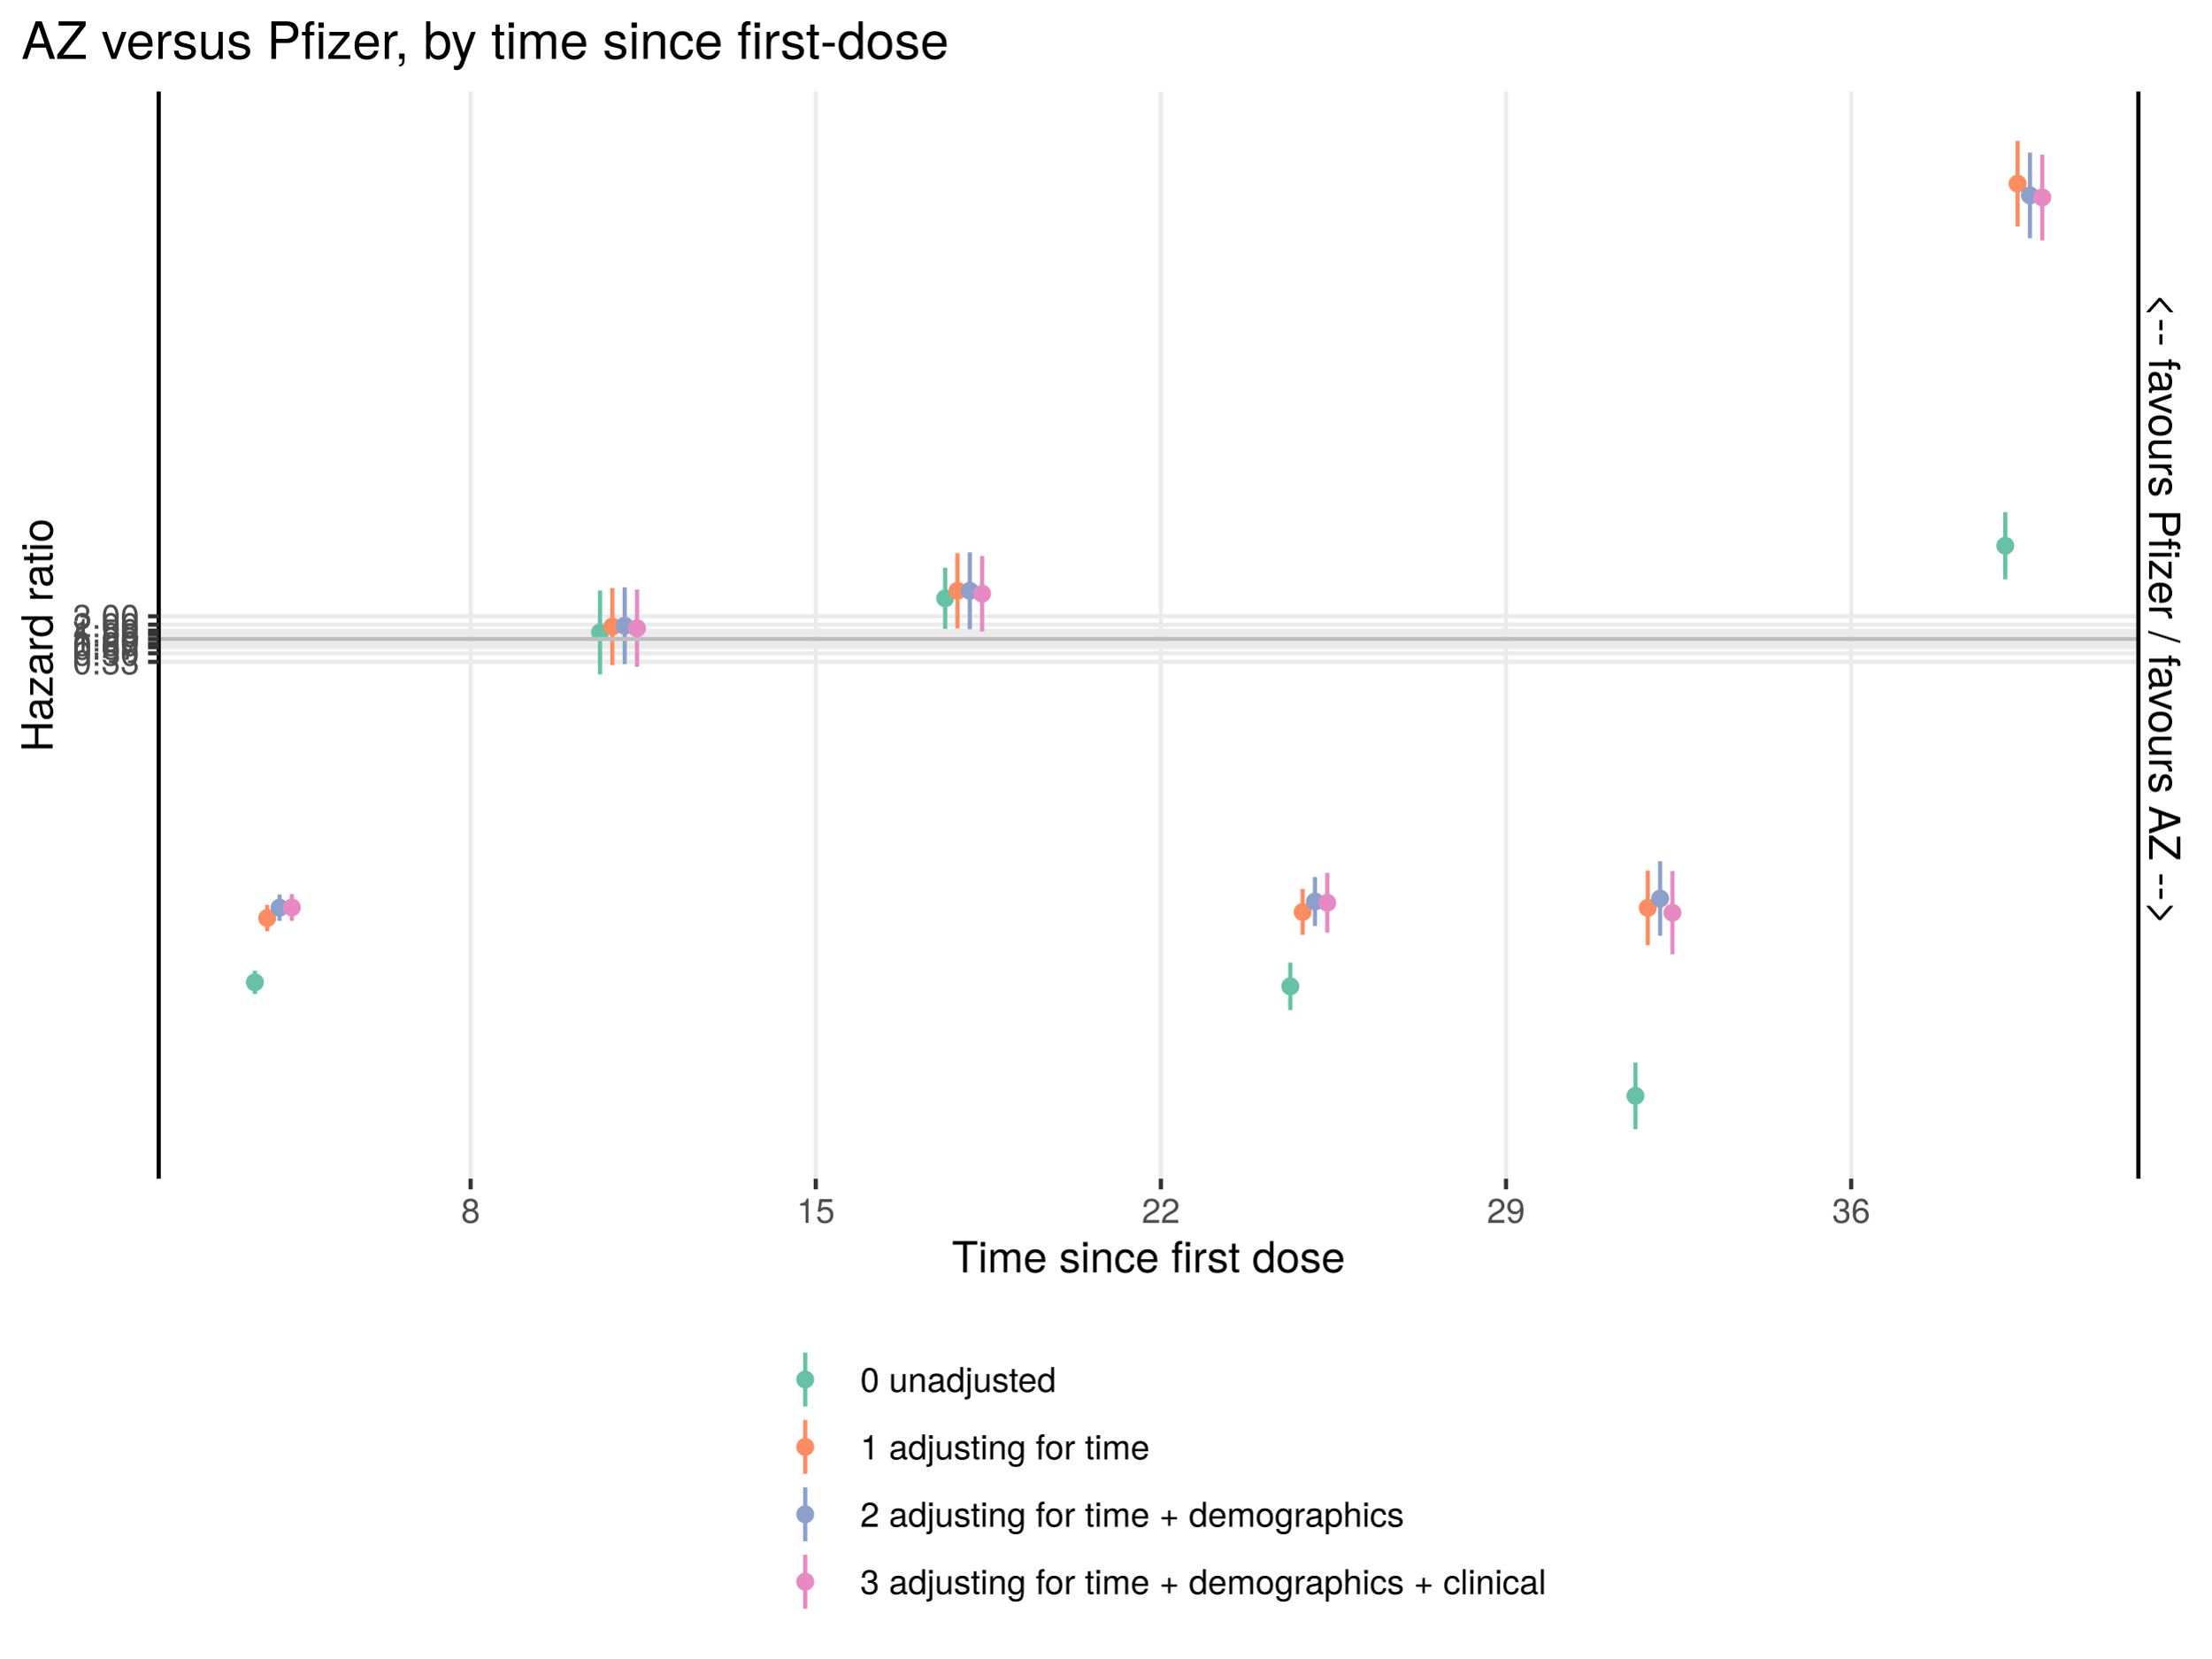
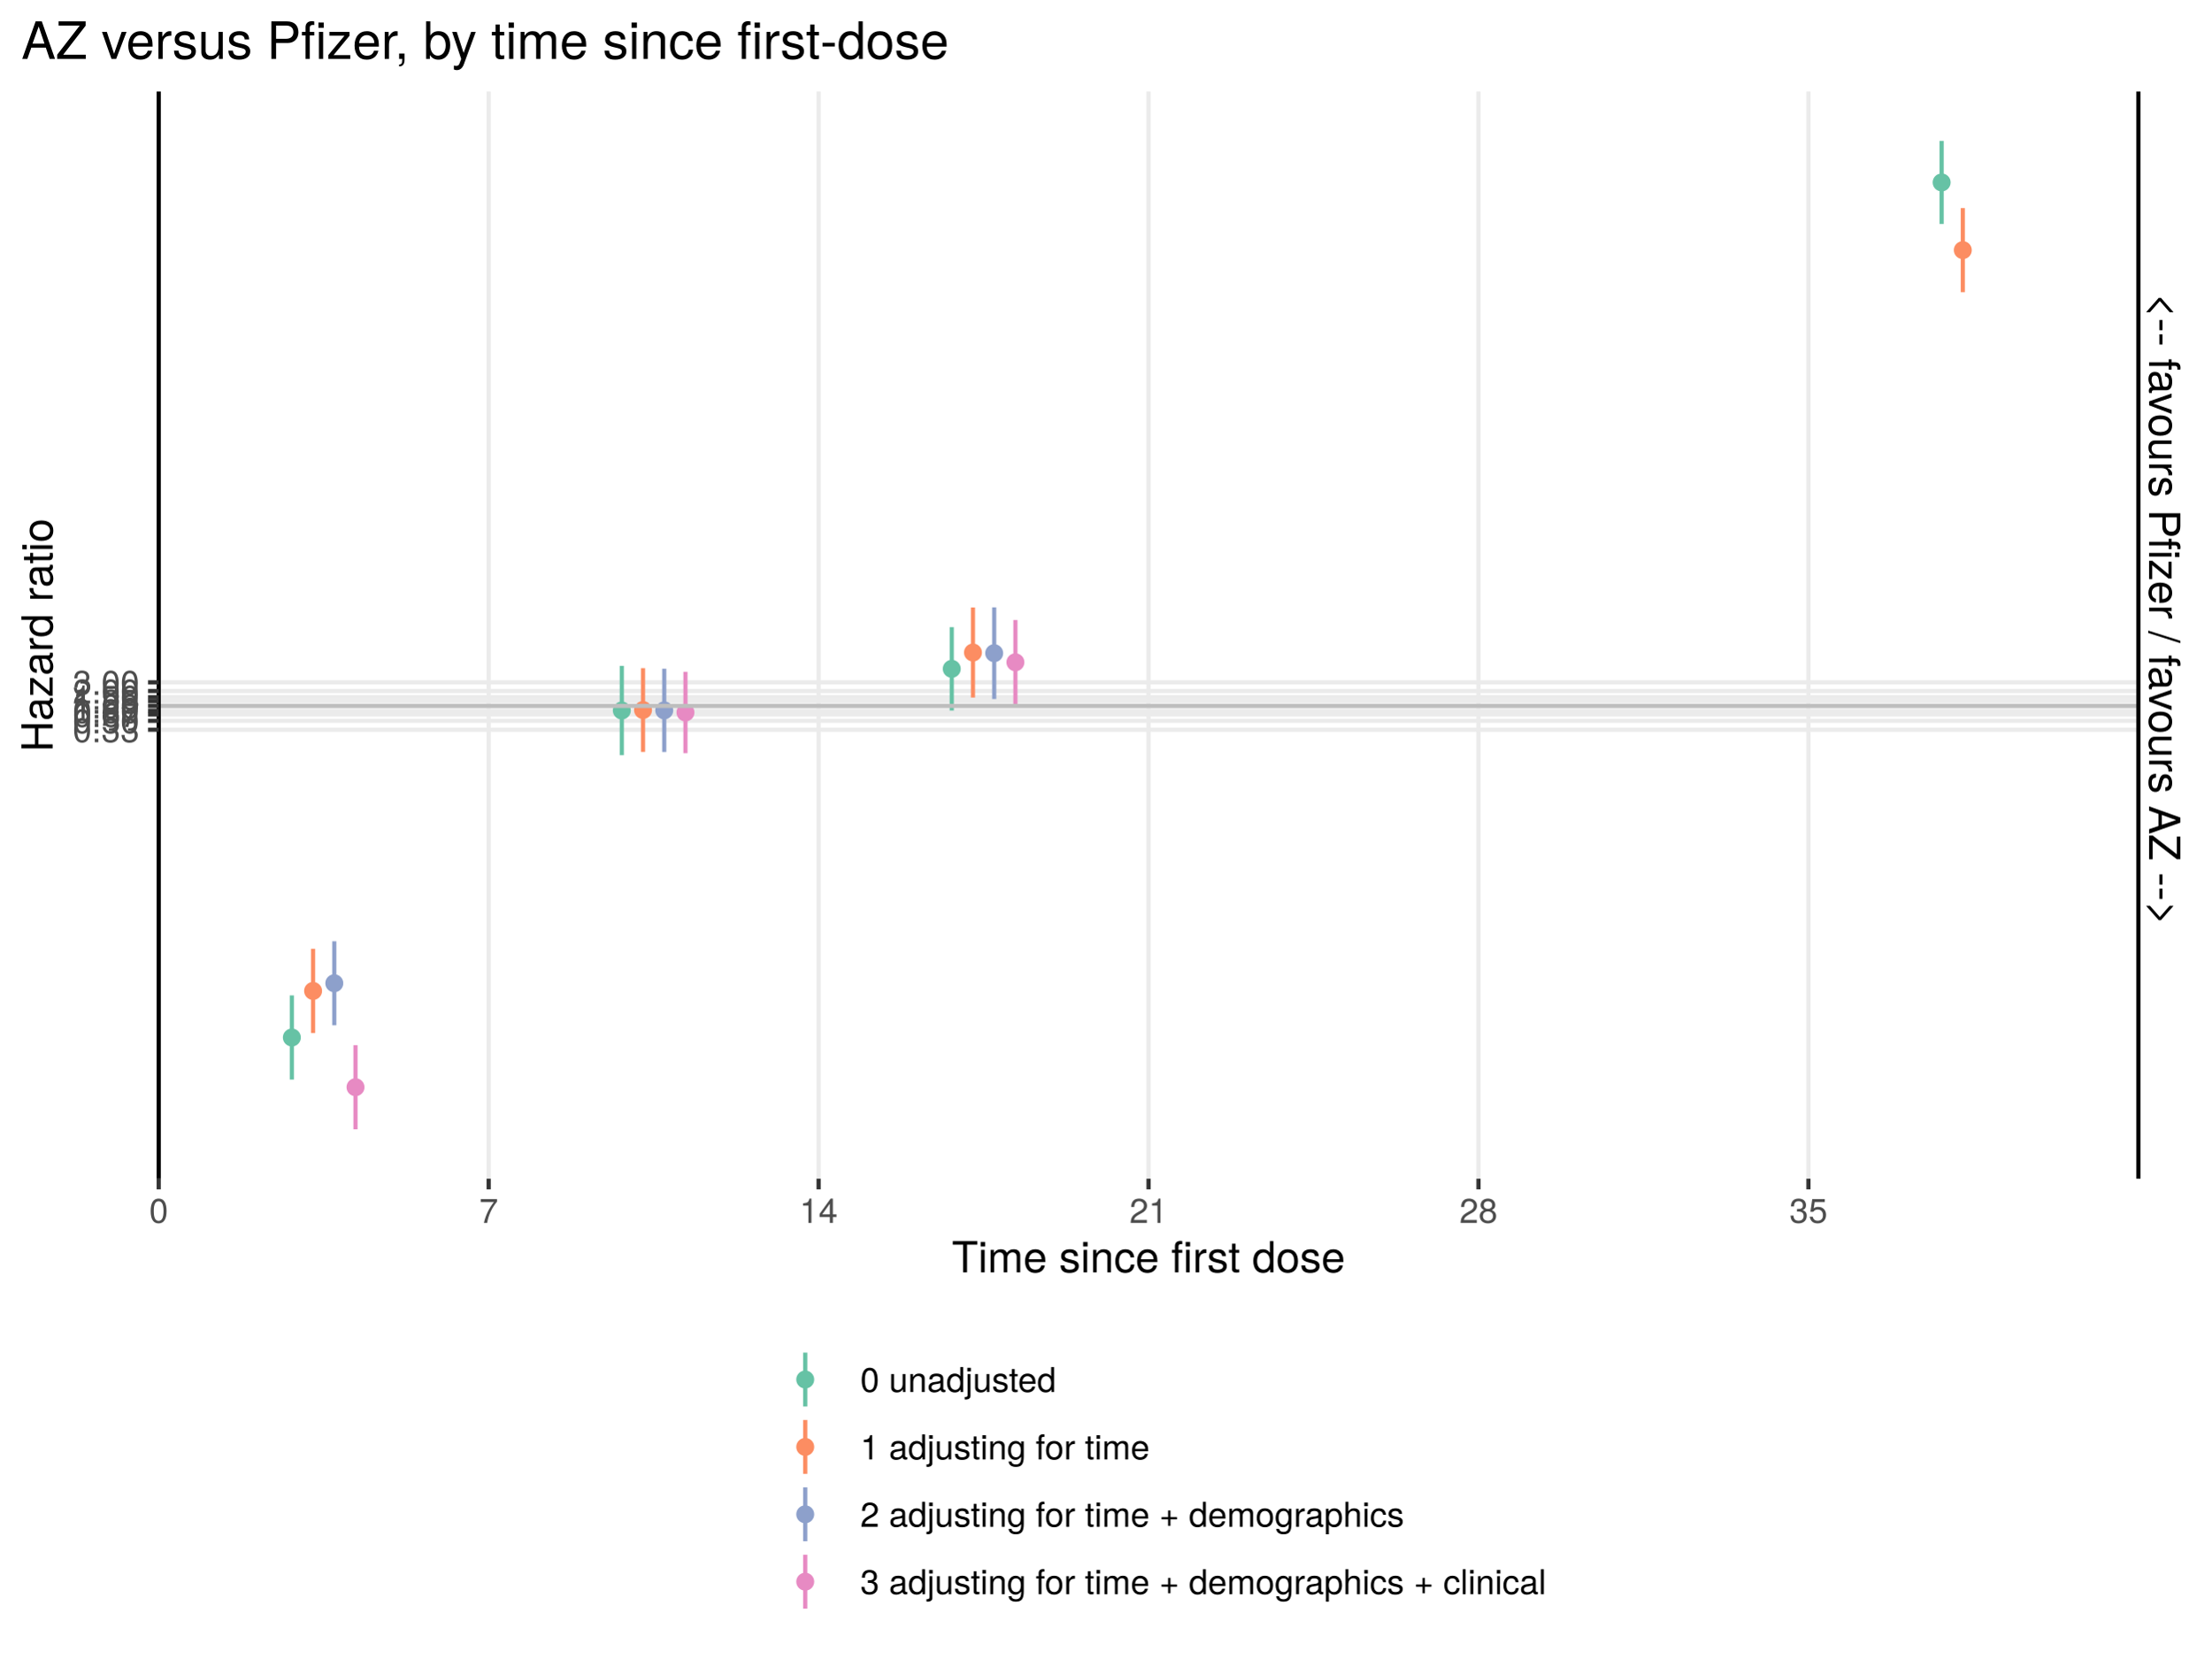
<svg xmlns="http://www.w3.org/2000/svg" viewBox="0 0 566.93 425.20">
  <defs>
    <style type="text/css">
    line, polyline, polygon, path, rect, circle {
      fill: none;
      stroke: #000000;
      stroke-linecap: round;
      stroke-linejoin: round;
      stroke-miterlimit: 10.00;
    }
  </style>
  </defs>
  <rect width="100%" height="100%" style="stroke: none; fill: #FFFFFF;" />
  <rect x="0.00" y="0.00" width="566.93" height="425.20" style="stroke-width: 1.07; stroke: #FFFFFF; fill: #FFFFFF;" />
  <defs>
    <clipPath id="cpNDAuNjl8NTQ4LjI5fDMwMi4yNnwyMy40Ng==">
      <rect x="40.69" y="23.46" width="507.60" height="278.80" />
    </clipPath>
  </defs>
  <rect x="40.69" y="23.46" width="507.60" height="278.80" style="stroke-width: 1.07; stroke: none; fill: #FFFFFF;" clip-path="url(#cpNDAuNjl8NTQ4LjI5fDMwMi4yNnwyMy40Ng==)" />
-   <polyline points="40.69,169.72 548.29,169.72 " style="stroke-width: 1.07; stroke: #EBEBEB; stroke-linecap: butt;" clip-path="url(#cpNDAuNjl8NTQ4LjI5fDMwMi4yNnwyMy40Ng==)" />
-   <polyline points="40.69,167.52 548.29,167.52 " style="stroke-width: 1.07; stroke: #EBEBEB; stroke-linecap: butt;" clip-path="url(#cpNDAuNjl8NTQ4LjI5fDMwMi4yNnwyMy40Ng==)" />
-   <polyline points="40.69,165.98 548.29,165.98 " style="stroke-width: 1.07; stroke: #EBEBEB; stroke-linecap: butt;" clip-path="url(#cpNDAuNjl8NTQ4LjI5fDMwMi4yNnwyMy40Ng==)" />
-   <polyline points="40.69,165.04 548.29,165.04 " style="stroke-width: 1.07; stroke: #EBEBEB; stroke-linecap: butt;" clip-path="url(#cpNDAuNjl8NTQ4LjI5fDMwMi4yNnwyMy40Ng==)" />
-   <polyline points="40.69,163.86 548.29,163.86 " style="stroke-width: 1.07; stroke: #EBEBEB; stroke-linecap: butt;" clip-path="url(#cpNDAuNjl8NTQ4LjI5fDMwMi4yNnwyMy40Ng==)" />
-   <polyline points="40.69,162.68 548.29,162.68 " style="stroke-width: 1.07; stroke: #EBEBEB; stroke-linecap: butt;" clip-path="url(#cpNDAuNjl8NTQ4LjI5fDMwMi4yNnwyMy40Ng==)" />
-   <polyline points="40.69,161.71 548.29,161.71 " style="stroke-width: 1.07; stroke: #EBEBEB; stroke-linecap: butt;" clip-path="url(#cpNDAuNjl8NTQ4LjI5fDMwMi4yNnwyMy40Ng==)" />
-   <polyline points="40.69,160.19 548.29,160.19 " style="stroke-width: 1.07; stroke: #EBEBEB; stroke-linecap: butt;" clip-path="url(#cpNDAuNjl8NTQ4LjI5fDMwMi4yNnwyMy40Ng==)" />
-   <polyline points="40.69,158.04 548.29,158.04 " style="stroke-width: 1.07; stroke: #EBEBEB; stroke-linecap: butt;" clip-path="url(#cpNDAuNjl8NTQ4LjI5fDMwMi4yNnwyMy40Ng==)" />
-   <polyline points="120.66,302.26 120.66,23.46 " style="stroke-width: 1.07; stroke: #EBEBEB; stroke-linecap: butt;" clip-path="url(#cpNDAuNjl8NTQ4LjI5fDMwMi4yNnwyMy40Ng==)" />
-   <polyline points="209.16,302.26 209.16,23.46 " style="stroke-width: 1.07; stroke: #EBEBEB; stroke-linecap: butt;" clip-path="url(#cpNDAuNjl8NTQ4LjI5fDMwMi4yNnwyMy40Ng==)" />
-   <polyline points="297.65,302.26 297.65,23.46 " style="stroke-width: 1.07; stroke: #EBEBEB; stroke-linecap: butt;" clip-path="url(#cpNDAuNjl8NTQ4LjI5fDMwMi4yNnwyMy40Ng==)" />
-   <polyline points="386.15,302.26 386.15,23.46 " style="stroke-width: 1.07; stroke: #EBEBEB; stroke-linecap: butt;" clip-path="url(#cpNDAuNjl8NTQ4LjI5fDMwMi4yNnwyMy40Ng==)" />
-   <polyline points="474.65,302.26 474.65,23.46 " style="stroke-width: 1.07; stroke: #EBEBEB; stroke-linecap: butt;" clip-path="url(#cpNDAuNjl8NTQ4LjI5fDMwMi4yNnwyMy40Ng==)" />
-   <circle cx="65.35" cy="251.91" r="1.95" style="stroke-width: 0.71; stroke: #66C2A5; fill: #66C2A5;" clip-path="url(#cpNDAuNjl8NTQ4LjI5fDMwMi4yNnwyMy40Ng==)" />
-   <circle cx="153.84" cy="162.17" r="1.95" style="stroke-width: 0.71; stroke: #66C2A5; fill: #66C2A5;" clip-path="url(#cpNDAuNjl8NTQ4LjI5fDMwMi4yNnwyMy40Ng==)" />
-   <circle cx="242.34" cy="153.43" r="1.95" style="stroke-width: 0.71; stroke: #66C2A5; fill: #66C2A5;" clip-path="url(#cpNDAuNjl8NTQ4LjI5fDMwMi4yNnwyMy40Ng==)" />
-   <circle cx="330.84" cy="252.94" r="1.95" style="stroke-width: 0.71; stroke: #66C2A5; fill: #66C2A5;" clip-path="url(#cpNDAuNjl8NTQ4LjI5fDMwMi4yNnwyMy40Ng==)" />
-   <circle cx="419.34" cy="281.02" r="1.95" style="stroke-width: 0.71; stroke: #66C2A5; fill: #66C2A5;" clip-path="url(#cpNDAuNjl8NTQ4LjI5fDMwMi4yNnwyMy40Ng==)" />
-   <circle cx="514.16" cy="139.95" r="1.95" style="stroke-width: 0.71; stroke: #66C2A5; fill: #66C2A5;" clip-path="url(#cpNDAuNjl8NTQ4LjI5fDMwMi4yNnwyMy40Ng==)" />
-   <circle cx="68.51" cy="235.42" r="1.95" style="stroke-width: 0.71; stroke: #FC8D62; fill: #FC8D62;" clip-path="url(#cpNDAuNjl8NTQ4LjI5fDMwMi4yNnwyMy40Ng==)" />
-   <circle cx="157.00" cy="160.65" r="1.95" style="stroke-width: 0.71; stroke: #FC8D62; fill: #FC8D62;" clip-path="url(#cpNDAuNjl8NTQ4LjI5fDMwMi4yNnwyMy40Ng==)" />
-   <circle cx="245.50" cy="151.50" r="1.95" style="stroke-width: 0.71; stroke: #FC8D62; fill: #FC8D62;" clip-path="url(#cpNDAuNjl8NTQ4LjI5fDMwMi4yNnwyMy40Ng==)" />
-   <circle cx="334.00" cy="233.87" r="1.95" style="stroke-width: 0.71; stroke: #FC8D62; fill: #FC8D62;" clip-path="url(#cpNDAuNjl8NTQ4LjI5fDMwMi4yNnwyMy40Ng==)" />
-   <circle cx="422.50" cy="232.82" r="1.95" style="stroke-width: 0.71; stroke: #FC8D62; fill: #FC8D62;" clip-path="url(#cpNDAuNjl8NTQ4LjI5fDMwMi4yNnwyMy40Ng==)" />
-   <circle cx="517.32" cy="47.09" r="1.95" style="stroke-width: 0.71; stroke: #FC8D62; fill: #FC8D62;" clip-path="url(#cpNDAuNjl8NTQ4LjI5fDMwMi4yNnwyMy40Ng==)" />
-   <circle cx="71.67" cy="232.76" r="1.95" style="stroke-width: 0.71; stroke: #8DA0CB; fill: #8DA0CB;" clip-path="url(#cpNDAuNjl8NTQ4LjI5fDMwMi4yNnwyMy40Ng==)" />
-   <circle cx="160.17" cy="160.46" r="1.95" style="stroke-width: 0.71; stroke: #8DA0CB; fill: #8DA0CB;" clip-path="url(#cpNDAuNjl8NTQ4LjI5fDMwMi4yNnwyMy40Ng==)" />
-   <circle cx="248.66" cy="151.50" r="1.95" style="stroke-width: 0.71; stroke: #8DA0CB; fill: #8DA0CB;" clip-path="url(#cpNDAuNjl8NTQ4LjI5fDMwMi4yNnwyMy40Ng==)" />
-   <circle cx="337.16" cy="231.18" r="1.95" style="stroke-width: 0.71; stroke: #8DA0CB; fill: #8DA0CB;" clip-path="url(#cpNDAuNjl8NTQ4LjI5fDMwMi4yNnwyMy40Ng==)" />
-   <circle cx="425.66" cy="230.42" r="1.95" style="stroke-width: 0.71; stroke: #8DA0CB; fill: #8DA0CB;" clip-path="url(#cpNDAuNjl8NTQ4LjI5fDMwMi4yNnwyMy40Ng==)" />
-   <circle cx="520.48" cy="50.10" r="1.95" style="stroke-width: 0.71; stroke: #8DA0CB; fill: #8DA0CB;" clip-path="url(#cpNDAuNjl8NTQ4LjI5fDMwMi4yNnwyMy40Ng==)" />
-   <circle cx="74.83" cy="232.71" r="1.95" style="stroke-width: 0.71; stroke: #E78AC3; fill: #E78AC3;" clip-path="url(#cpNDAuNjl8NTQ4LjI5fDMwMi4yNnwyMy40Ng==)" />
-   <circle cx="163.33" cy="161.10" r="1.95" style="stroke-width: 0.71; stroke: #E78AC3; fill: #E78AC3;" clip-path="url(#cpNDAuNjl8NTQ4LjI5fDMwMi4yNnwyMy40Ng==)" />
-   <circle cx="251.82" cy="152.24" r="1.95" style="stroke-width: 0.71; stroke: #E78AC3; fill: #E78AC3;" clip-path="url(#cpNDAuNjl8NTQ4LjI5fDMwMi4yNnwyMy40Ng==)" />
-   <circle cx="340.32" cy="231.50" r="1.95" style="stroke-width: 0.71; stroke: #E78AC3; fill: #E78AC3;" clip-path="url(#cpNDAuNjl8NTQ4LjI5fDMwMi4yNnwyMy40Ng==)" />
-   <circle cx="428.82" cy="234.05" r="1.95" style="stroke-width: 0.71; stroke: #E78AC3; fill: #E78AC3;" clip-path="url(#cpNDAuNjl8NTQ4LjI5fDMwMi4yNnwyMy40Ng==)" />
-   <circle cx="523.64" cy="50.63" r="1.95" style="stroke-width: 0.71; stroke: #E78AC3; fill: #E78AC3;" clip-path="url(#cpNDAuNjl8NTQ4LjI5fDMwMi4yNnwyMy40Ng==)" />
-   <line x1="65.35" y1="254.91" x2="65.35" y2="248.91" style="stroke-width: 1.07; stroke: #66C2A5; stroke-linecap: butt;" clip-path="url(#cpNDAuNjl8NTQ4LjI5fDMwMi4yNnwyMy40Ng==)" />
-   <line x1="153.84" y1="172.94" x2="153.84" y2="151.40" style="stroke-width: 1.07; stroke: #66C2A5; stroke-linecap: butt;" clip-path="url(#cpNDAuNjl8NTQ4LjI5fDMwMi4yNnwyMy40Ng==)" />
-   <line x1="242.34" y1="161.26" x2="242.34" y2="145.60" style="stroke-width: 1.07; stroke: #66C2A5; stroke-linecap: butt;" clip-path="url(#cpNDAuNjl8NTQ4LjI5fDMwMi4yNnwyMy40Ng==)" />
-   <line x1="330.84" y1="259.04" x2="330.84" y2="246.84" style="stroke-width: 1.07; stroke: #66C2A5; stroke-linecap: butt;" clip-path="url(#cpNDAuNjl8NTQ4LjI5fDMwMi4yNnwyMy40Ng==)" />
-   <line x1="419.34" y1="289.59" x2="419.34" y2="272.46" style="stroke-width: 1.07; stroke: #66C2A5; stroke-linecap: butt;" clip-path="url(#cpNDAuNjl8NTQ4LjI5fDMwMi4yNnwyMy40Ng==)" />
-   <line x1="514.16" y1="148.57" x2="514.16" y2="131.33" style="stroke-width: 1.07; stroke: #66C2A5; stroke-linecap: butt;" clip-path="url(#cpNDAuNjl8NTQ4LjI5fDMwMi4yNnwyMy40Ng==)" />
-   <line x1="68.51" y1="238.81" x2="68.51" y2="232.03" style="stroke-width: 1.07; stroke: #FC8D62; stroke-linecap: butt;" clip-path="url(#cpNDAuNjl8NTQ4LjI5fDMwMi4yNnwyMy40Ng==)" />
-   <line x1="157.00" y1="170.53" x2="157.00" y2="150.77" style="stroke-width: 1.07; stroke: #FC8D62; stroke-linecap: butt;" clip-path="url(#cpNDAuNjl8NTQ4LjI5fDMwMi4yNnwyMy40Ng==)" />
-   <line x1="245.50" y1="161.15" x2="245.50" y2="141.86" style="stroke-width: 1.07; stroke: #FC8D62; stroke-linecap: butt;" clip-path="url(#cpNDAuNjl8NTQ4LjI5fDMwMi4yNnwyMy40Ng==)" />
-   <line x1="334.00" y1="239.76" x2="334.00" y2="227.97" style="stroke-width: 1.07; stroke: #FC8D62; stroke-linecap: butt;" clip-path="url(#cpNDAuNjl8NTQ4LjI5fDMwMi4yNnwyMy40Ng==)" />
-   <line x1="422.50" y1="242.39" x2="422.50" y2="223.25" style="stroke-width: 1.07; stroke: #FC8D62; stroke-linecap: butt;" clip-path="url(#cpNDAuNjl8NTQ4LjI5fDMwMi4yNnwyMy40Ng==)" />
-   <line x1="517.32" y1="58.05" x2="517.32" y2="36.13" style="stroke-width: 1.07; stroke: #FC8D62; stroke-linecap: butt;" clip-path="url(#cpNDAuNjl8NTQ4LjI5fDMwMi4yNnwyMy40Ng==)" />
-   <line x1="71.67" y1="236.15" x2="71.67" y2="229.37" style="stroke-width: 1.07; stroke: #8DA0CB; stroke-linecap: butt;" clip-path="url(#cpNDAuNjl8NTQ4LjI5fDMwMi4yNnwyMy40Ng==)" />
-   <line x1="160.17" y1="170.31" x2="160.17" y2="150.61" style="stroke-width: 1.07; stroke: #8DA0CB; stroke-linecap: butt;" clip-path="url(#cpNDAuNjl8NTQ4LjI5fDMwMi4yNnwyMy40Ng==)" />
-   <line x1="248.66" y1="161.36" x2="248.66" y2="141.63" style="stroke-width: 1.07; stroke: #8DA0CB; stroke-linecap: butt;" clip-path="url(#cpNDAuNjl8NTQ4LjI5fDMwMi4yNnwyMy40Ng==)" />
-   <line x1="337.16" y1="237.46" x2="337.16" y2="224.89" style="stroke-width: 1.07; stroke: #8DA0CB; stroke-linecap: butt;" clip-path="url(#cpNDAuNjl8NTQ4LjI5fDMwMi4yNnwyMy40Ng==)" />
-   <line x1="425.66" y1="239.99" x2="425.66" y2="220.84" style="stroke-width: 1.07; stroke: #8DA0CB; stroke-linecap: butt;" clip-path="url(#cpNDAuNjl8NTQ4LjI5fDMwMi4yNnwyMy40Ng==)" />
-   <line x1="520.48" y1="61.07" x2="520.48" y2="39.13" style="stroke-width: 1.07; stroke: #8DA0CB; stroke-linecap: butt;" clip-path="url(#cpNDAuNjl8NTQ4LjI5fDMwMi4yNnwyMy40Ng==)" />
-   <line x1="74.83" y1="236.16" x2="74.83" y2="229.27" style="stroke-width: 1.07; stroke: #E78AC3; stroke-linecap: butt;" clip-path="url(#cpNDAuNjl8NTQ4LjI5fDMwMi4yNnwyMy40Ng==)" />
-   <line x1="163.33" y1="171.01" x2="163.33" y2="151.18" style="stroke-width: 1.07; stroke: #E78AC3; stroke-linecap: butt;" clip-path="url(#cpNDAuNjl8NTQ4LjI5fDMwMi4yNnwyMy40Ng==)" />
-   <line x1="251.82" y1="161.93" x2="251.82" y2="142.55" style="stroke-width: 1.07; stroke: #E78AC3; stroke-linecap: butt;" clip-path="url(#cpNDAuNjl8NTQ4LjI5fDMwMi4yNnwyMy40Ng==)" />
-   <line x1="340.32" y1="239.17" x2="340.32" y2="223.82" style="stroke-width: 1.07; stroke: #E78AC3; stroke-linecap: butt;" clip-path="url(#cpNDAuNjl8NTQ4LjI5fDMwMi4yNnwyMy40Ng==)" />
-   <line x1="428.82" y1="244.72" x2="428.82" y2="223.38" style="stroke-width: 1.07; stroke: #E78AC3; stroke-linecap: butt;" clip-path="url(#cpNDAuNjl8NTQ4LjI5fDMwMi4yNnwyMy40Ng==)" />
-   <line x1="523.64" y1="61.64" x2="523.64" y2="39.63" style="stroke-width: 1.07; stroke: #E78AC3; stroke-linecap: butt;" clip-path="url(#cpNDAuNjl8NTQ4LjI5fDMwMi4yNnwyMy40Ng==)" />
-   <line x1="40.69" y1="163.86" x2="548.29" y2="163.86" style="stroke-width: 1.07; stroke: #BEBEBE; stroke-linecap: butt;" clip-path="url(#cpNDAuNjl8NTQ4LjI5fDMwMi4yNnwyMy40Ng==)" />
+   <polyline points="40.69,187.13 548.29,187.13 " style="stroke-width: 1.07; stroke: #EBEBEB; stroke-linecap: butt;" clip-path="url(#cpNDAuNjl8NTQ4LjI5fDMwMi4yNnwyMy40Ng==)" />
+   <polyline points="40.69,184.84 548.29,184.84 " style="stroke-width: 1.07; stroke: #EBEBEB; stroke-linecap: butt;" clip-path="url(#cpNDAuNjl8NTQ4LjI5fDMwMi4yNnwyMy40Ng==)" />
+   <polyline points="40.69,183.23 548.29,183.23 " style="stroke-width: 1.07; stroke: #EBEBEB; stroke-linecap: butt;" clip-path="url(#cpNDAuNjl8NTQ4LjI5fDMwMi4yNnwyMy40Ng==)" />
+   <polyline points="40.69,182.25 548.29,182.25 " style="stroke-width: 1.07; stroke: #EBEBEB; stroke-linecap: butt;" clip-path="url(#cpNDAuNjl8NTQ4LjI5fDMwMi4yNnwyMy40Ng==)" />
+   <polyline points="40.69,181.02 548.29,181.02 " style="stroke-width: 1.07; stroke: #EBEBEB; stroke-linecap: butt;" clip-path="url(#cpNDAuNjl8NTQ4LjI5fDMwMi4yNnwyMy40Ng==)" />
+   <polyline points="40.69,179.79 548.29,179.79 " style="stroke-width: 1.07; stroke: #EBEBEB; stroke-linecap: butt;" clip-path="url(#cpNDAuNjl8NTQ4LjI5fDMwMi4yNnwyMy40Ng==)" />
+   <polyline points="40.69,178.79 548.29,178.79 " style="stroke-width: 1.07; stroke: #EBEBEB; stroke-linecap: butt;" clip-path="url(#cpNDAuNjl8NTQ4LjI5fDMwMi4yNnwyMy40Ng==)" />
+   <polyline points="40.69,177.20 548.29,177.20 " style="stroke-width: 1.07; stroke: #EBEBEB; stroke-linecap: butt;" clip-path="url(#cpNDAuNjl8NTQ4LjI5fDMwMi4yNnwyMy40Ng==)" />
+   <polyline points="40.69,174.97 548.29,174.97 " style="stroke-width: 1.07; stroke: #EBEBEB; stroke-linecap: butt;" clip-path="url(#cpNDAuNjl8NTQ4LjI5fDMwMi4yNnwyMy40Ng==)" />
+   <polyline points="40.69,302.26 40.69,23.46 " style="stroke-width: 1.07; stroke: #EBEBEB; stroke-linecap: butt;" clip-path="url(#cpNDAuNjl8NTQ4LjI5fDMwMi4yNnwyMy40Ng==)" />
+   <polyline points="125.29,302.26 125.29,23.46 " style="stroke-width: 1.07; stroke: #EBEBEB; stroke-linecap: butt;" clip-path="url(#cpNDAuNjl8NTQ4LjI5fDMwMi4yNnwyMy40Ng==)" />
+   <polyline points="209.89,302.26 209.89,23.46 " style="stroke-width: 1.07; stroke: #EBEBEB; stroke-linecap: butt;" clip-path="url(#cpNDAuNjl8NTQ4LjI5fDMwMi4yNnwyMy40Ng==)" />
+   <polyline points="294.49,302.26 294.49,23.46 " style="stroke-width: 1.07; stroke: #EBEBEB; stroke-linecap: butt;" clip-path="url(#cpNDAuNjl8NTQ4LjI5fDMwMi4yNnwyMy40Ng==)" />
+   <polyline points="379.09,302.26 379.09,23.46 " style="stroke-width: 1.07; stroke: #EBEBEB; stroke-linecap: butt;" clip-path="url(#cpNDAuNjl8NTQ4LjI5fDMwMi4yNnwyMy40Ng==)" />
+   <polyline points="463.69,302.26 463.69,23.46 " style="stroke-width: 1.07; stroke: #EBEBEB; stroke-linecap: butt;" clip-path="url(#cpNDAuNjl8NTQ4LjI5fDMwMi4yNnwyMy40Ng==)" />
+   <circle cx="74.83" cy="266.05" r="1.95" style="stroke-width: 0.71; stroke: #66C2A5; fill: #66C2A5;" clip-path="url(#cpNDAuNjl8NTQ4LjI5fDMwMi4yNnwyMy40Ng==)" />
+   <circle cx="159.43" cy="182.20" r="1.95" style="stroke-width: 0.71; stroke: #66C2A5; fill: #66C2A5;" clip-path="url(#cpNDAuNjl8NTQ4LjI5fDMwMi4yNnwyMy40Ng==)" />
+   <circle cx="244.03" cy="171.51" r="1.95" style="stroke-width: 0.71; stroke: #66C2A5; fill: #66C2A5;" clip-path="url(#cpNDAuNjl8NTQ4LjI5fDMwMi4yNnwyMy40Ng==)" />
+   <circle cx="497.84" cy="46.78" r="1.95" style="stroke-width: 0.71; stroke: #66C2A5; fill: #66C2A5;" clip-path="url(#cpNDAuNjl8NTQ4LjI5fDMwMi4yNnwyMy40Ng==)" />
+   <circle cx="80.27" cy="254.11" r="1.95" style="stroke-width: 0.71; stroke: #FC8D62; fill: #FC8D62;" clip-path="url(#cpNDAuNjl8NTQ4LjI5fDMwMi4yNnwyMy40Ng==)" />
+   <circle cx="164.87" cy="182.08" r="1.95" style="stroke-width: 0.71; stroke: #FC8D62; fill: #FC8D62;" clip-path="url(#cpNDAuNjl8NTQ4LjI5fDMwMi4yNnwyMy40Ng==)" />
+   <circle cx="249.47" cy="167.33" r="1.95" style="stroke-width: 0.71; stroke: #FC8D62; fill: #FC8D62;" clip-path="url(#cpNDAuNjl8NTQ4LjI5fDMwMi4yNnwyMy40Ng==)" />
+   <circle cx="503.27" cy="64.14" r="1.95" style="stroke-width: 0.71; stroke: #FC8D62; fill: #FC8D62;" clip-path="url(#cpNDAuNjl8NTQ4LjI5fDMwMi4yNnwyMy40Ng==)" />
+   <circle cx="85.71" cy="252.14" r="1.95" style="stroke-width: 0.71; stroke: #8DA0CB; fill: #8DA0CB;" clip-path="url(#cpNDAuNjl8NTQ4LjI5fDMwMi4yNnwyMy40Ng==)" />
+   <circle cx="170.31" cy="182.17" r="1.95" style="stroke-width: 0.71; stroke: #8DA0CB; fill: #8DA0CB;" clip-path="url(#cpNDAuNjl8NTQ4LjI5fDMwMi4yNnwyMy40Ng==)" />
+   <circle cx="254.91" cy="167.50" r="1.95" style="stroke-width: 0.71; stroke: #8DA0CB; fill: #8DA0CB;" clip-path="url(#cpNDAuNjl8NTQ4LjI5fDMwMi4yNnwyMy40Ng==)" />
+   <circle cx="91.15" cy="278.80" r="1.95" style="stroke-width: 0.71; stroke: #E78AC3; fill: #E78AC3;" clip-path="url(#cpNDAuNjl8NTQ4LjI5fDMwMi4yNnwyMy40Ng==)" />
+   <circle cx="175.75" cy="182.70" r="1.95" style="stroke-width: 0.71; stroke: #E78AC3; fill: #E78AC3;" clip-path="url(#cpNDAuNjl8NTQ4LjI5fDMwMi4yNnwyMy40Ng==)" />
+   <circle cx="260.35" cy="169.83" r="1.95" style="stroke-width: 0.71; stroke: #E78AC3; fill: #E78AC3;" clip-path="url(#cpNDAuNjl8NTQ4LjI5fDMwMi4yNnwyMy40Ng==)" />
+   <line x1="74.83" y1="276.85" x2="74.83" y2="255.25" style="stroke-width: 1.07; stroke: #66C2A5; stroke-linecap: butt;" clip-path="url(#cpNDAuNjl8NTQ4LjI5fDMwMi4yNnwyMy40Ng==)" />
+   <line x1="159.43" y1="193.63" x2="159.43" y2="170.76" style="stroke-width: 1.07; stroke: #66C2A5; stroke-linecap: butt;" clip-path="url(#cpNDAuNjl8NTQ4LjI5fDMwMi4yNnwyMy40Ng==)" />
+   <line x1="244.03" y1="182.20" x2="244.03" y2="160.82" style="stroke-width: 1.07; stroke: #66C2A5; stroke-linecap: butt;" clip-path="url(#cpNDAuNjl8NTQ4LjI5fDMwMi4yNnwyMy40Ng==)" />
+   <line x1="497.84" y1="57.43" x2="497.84" y2="36.13" style="stroke-width: 1.07; stroke: #66C2A5; stroke-linecap: butt;" clip-path="url(#cpNDAuNjl8NTQ4LjI5fDMwMi4yNnwyMy40Ng==)" />
+   <line x1="80.27" y1="264.91" x2="80.27" y2="243.31" style="stroke-width: 1.07; stroke: #FC8D62; stroke-linecap: butt;" clip-path="url(#cpNDAuNjl8NTQ4LjI5fDMwMi4yNnwyMy40Ng==)" />
+   <line x1="164.87" y1="192.83" x2="164.87" y2="171.33" style="stroke-width: 1.07; stroke: #FC8D62; stroke-linecap: butt;" clip-path="url(#cpNDAuNjl8NTQ4LjI5fDMwMi4yNnwyMy40Ng==)" />
+   <line x1="249.47" y1="178.88" x2="249.47" y2="155.78" style="stroke-width: 1.07; stroke: #FC8D62; stroke-linecap: butt;" clip-path="url(#cpNDAuNjl8NTQ4LjI5fDMwMi4yNnwyMy40Ng==)" />
+   <line x1="503.27" y1="74.93" x2="503.27" y2="53.35" style="stroke-width: 1.07; stroke: #FC8D62; stroke-linecap: butt;" clip-path="url(#cpNDAuNjl8NTQ4LjI5fDMwMi4yNnwyMy40Ng==)" />
+   <line x1="85.71" y1="262.92" x2="85.71" y2="241.37" style="stroke-width: 1.07; stroke: #8DA0CB; stroke-linecap: butt;" clip-path="url(#cpNDAuNjl8NTQ4LjI5fDMwMi4yNnwyMy40Ng==)" />
+   <line x1="170.31" y1="192.85" x2="170.31" y2="171.49" style="stroke-width: 1.07; stroke: #8DA0CB; stroke-linecap: butt;" clip-path="url(#cpNDAuNjl8NTQ4LjI5fDMwMi4yNnwyMy40Ng==)" />
+   <line x1="254.91" y1="179.26" x2="254.91" y2="155.74" style="stroke-width: 1.07; stroke: #8DA0CB; stroke-linecap: butt;" clip-path="url(#cpNDAuNjl8NTQ4LjI5fDMwMi4yNnwyMy40Ng==)" />
+   <line x1="91.15" y1="289.59" x2="91.15" y2="268.02" style="stroke-width: 1.07; stroke: #E78AC3; stroke-linecap: butt;" clip-path="url(#cpNDAuNjl8NTQ4LjI5fDMwMi4yNnwyMy40Ng==)" />
+   <line x1="175.75" y1="193.14" x2="175.75" y2="172.27" style="stroke-width: 1.07; stroke: #E78AC3; stroke-linecap: butt;" clip-path="url(#cpNDAuNjl8NTQ4LjI5fDMwMi4yNnwyMy40Ng==)" />
+   <line x1="260.35" y1="180.67" x2="260.35" y2="158.99" style="stroke-width: 1.07; stroke: #E78AC3; stroke-linecap: butt;" clip-path="url(#cpNDAuNjl8NTQ4LjI5fDMwMi4yNnwyMy40Ng==)" />
+   <line x1="40.69" y1="181.02" x2="548.29" y2="181.02" style="stroke-width: 1.07; stroke: #BEBEBE; stroke-linecap: butt;" clip-path="url(#cpNDAuNjl8NTQ4LjI5fDMwMi4yNnwyMy40Ng==)" />
  <defs>
    <clipPath id="cpMC4wMHw1NjYuOTN8NDI1LjIwfDAuMDA=">
      <rect x="0.00" y="0.00" width="566.93" height="425.20" />
    </clipPath>
  </defs>
  <polyline points="40.69,302.26 40.69,23.46 " style="stroke-width: 1.07; stroke-linecap: butt;" clip-path="url(#cpMC4wMHw1NjYuOTN8NDI1LjIwfDAuMDA=)" />
  <g clip-path="url(#cpMC4wMHw1NjYuOTN8NDI1LjIwfDAuMDA=)">
-     <text x="18.64" y="172.93" style="font-size: 8.80px; fill: #4D4D4D; font-family: TeX Gyre Heros;" textLength="17.12px" lengthAdjust="spacingAndGlyphs">0.33</text>
+     <text x="18.64" y="190.34" style="font-size: 8.80px; fill: #4D4D4D; font-family: TeX Gyre Heros;" textLength="17.12px" lengthAdjust="spacingAndGlyphs">0.33</text>
  </g>
  <g clip-path="url(#cpMC4wMHw1NjYuOTN8NDI1LjIwfDAuMDA=)">
-     <text x="18.64" y="170.73" style="font-size: 8.80px; fill: #4D4D4D; font-family: TeX Gyre Heros;" textLength="17.12px" lengthAdjust="spacingAndGlyphs">0.50</text>
+     <text x="18.64" y="188.05" style="font-size: 8.80px; fill: #4D4D4D; font-family: TeX Gyre Heros;" textLength="17.12px" lengthAdjust="spacingAndGlyphs">0.50</text>
  </g>
  <g clip-path="url(#cpMC4wMHw1NjYuOTN8NDI1LjIwfDAuMDA=)">
-     <text x="18.64" y="169.18" style="font-size: 8.80px; fill: #4D4D4D; font-family: TeX Gyre Heros;" textLength="17.12px" lengthAdjust="spacingAndGlyphs">0.67</text>
+     <text x="18.64" y="186.44" style="font-size: 8.80px; fill: #4D4D4D; font-family: TeX Gyre Heros;" textLength="17.12px" lengthAdjust="spacingAndGlyphs">0.67</text>
  </g>
  <g clip-path="url(#cpMC4wMHw1NjYuOTN8NDI1LjIwfDAuMDA=)">
-     <text x="18.64" y="168.25" style="font-size: 8.80px; fill: #4D4D4D; font-family: TeX Gyre Heros;" textLength="17.12px" lengthAdjust="spacingAndGlyphs">0.80</text>
+     <text x="18.64" y="185.46" style="font-size: 8.80px; fill: #4D4D4D; font-family: TeX Gyre Heros;" textLength="17.12px" lengthAdjust="spacingAndGlyphs">0.80</text>
  </g>
  <g clip-path="url(#cpMC4wMHw1NjYuOTN8NDI1LjIwfDAuMDA=)">
-     <text x="18.64" y="167.06" style="font-size: 8.80px; fill: #4D4D4D; font-family: TeX Gyre Heros;" textLength="17.12px" lengthAdjust="spacingAndGlyphs">1.00</text>
+     <text x="18.64" y="184.23" style="font-size: 8.80px; fill: #4D4D4D; font-family: TeX Gyre Heros;" textLength="17.12px" lengthAdjust="spacingAndGlyphs">1.00</text>
  </g>
  <g clip-path="url(#cpMC4wMHw1NjYuOTN8NDI1LjIwfDAuMDA=)">
-     <text x="18.64" y="165.88" style="font-size: 8.80px; fill: #4D4D4D; font-family: TeX Gyre Heros;" textLength="17.12px" lengthAdjust="spacingAndGlyphs">1.25</text>
+     <text x="18.64" y="183.00" style="font-size: 8.80px; fill: #4D4D4D; font-family: TeX Gyre Heros;" textLength="17.12px" lengthAdjust="spacingAndGlyphs">1.25</text>
  </g>
  <g clip-path="url(#cpMC4wMHw1NjYuOTN8NDI1LjIwfDAuMDA=)">
-     <text x="18.64" y="164.92" style="font-size: 8.80px; fill: #4D4D4D; font-family: TeX Gyre Heros;" textLength="17.12px" lengthAdjust="spacingAndGlyphs">1.50</text>
+     <text x="18.64" y="182.00" style="font-size: 8.80px; fill: #4D4D4D; font-family: TeX Gyre Heros;" textLength="17.12px" lengthAdjust="spacingAndGlyphs">1.50</text>
  </g>
  <g clip-path="url(#cpMC4wMHw1NjYuOTN8NDI1LjIwfDAuMDA=)">
-     <text x="18.64" y="163.40" style="font-size: 8.80px; fill: #4D4D4D; font-family: TeX Gyre Heros;" textLength="17.12px" lengthAdjust="spacingAndGlyphs">2.00</text>
+     <text x="18.64" y="180.41" style="font-size: 8.80px; fill: #4D4D4D; font-family: TeX Gyre Heros;" textLength="17.12px" lengthAdjust="spacingAndGlyphs">2.00</text>
  </g>
  <g clip-path="url(#cpMC4wMHw1NjYuOTN8NDI1LjIwfDAuMDA=)">
-     <text x="18.64" y="161.25" style="font-size: 8.80px; fill: #4D4D4D; font-family: TeX Gyre Heros;" textLength="17.12px" lengthAdjust="spacingAndGlyphs">3.00</text>
+     <text x="18.64" y="178.18" style="font-size: 8.80px; fill: #4D4D4D; font-family: TeX Gyre Heros;" textLength="17.12px" lengthAdjust="spacingAndGlyphs">3.00</text>
  </g>
-   <polyline points="37.95,169.72 40.69,169.72 " style="stroke-width: 1.07; stroke: #333333; stroke-linecap: butt;" clip-path="url(#cpMC4wMHw1NjYuOTN8NDI1LjIwfDAuMDA=)" />
-   <polyline points="37.95,167.52 40.69,167.52 " style="stroke-width: 1.07; stroke: #333333; stroke-linecap: butt;" clip-path="url(#cpMC4wMHw1NjYuOTN8NDI1LjIwfDAuMDA=)" />
-   <polyline points="37.95,165.98 40.69,165.98 " style="stroke-width: 1.07; stroke: #333333; stroke-linecap: butt;" clip-path="url(#cpMC4wMHw1NjYuOTN8NDI1LjIwfDAuMDA=)" />
-   <polyline points="37.95,165.04 40.69,165.04 " style="stroke-width: 1.07; stroke: #333333; stroke-linecap: butt;" clip-path="url(#cpMC4wMHw1NjYuOTN8NDI1LjIwfDAuMDA=)" />
-   <polyline points="37.95,163.86 40.69,163.86 " style="stroke-width: 1.07; stroke: #333333; stroke-linecap: butt;" clip-path="url(#cpMC4wMHw1NjYuOTN8NDI1LjIwfDAuMDA=)" />
-   <polyline points="37.95,162.68 40.69,162.68 " style="stroke-width: 1.07; stroke: #333333; stroke-linecap: butt;" clip-path="url(#cpMC4wMHw1NjYuOTN8NDI1LjIwfDAuMDA=)" />
-   <polyline points="37.95,161.71 40.69,161.71 " style="stroke-width: 1.07; stroke: #333333; stroke-linecap: butt;" clip-path="url(#cpMC4wMHw1NjYuOTN8NDI1LjIwfDAuMDA=)" />
-   <polyline points="37.95,160.19 40.69,160.19 " style="stroke-width: 1.07; stroke: #333333; stroke-linecap: butt;" clip-path="url(#cpMC4wMHw1NjYuOTN8NDI1LjIwfDAuMDA=)" />
-   <polyline points="37.95,158.04 40.69,158.04 " style="stroke-width: 1.07; stroke: #333333; stroke-linecap: butt;" clip-path="url(#cpMC4wMHw1NjYuOTN8NDI1LjIwfDAuMDA=)" />
+   <polyline points="37.95,187.13 40.69,187.13 " style="stroke-width: 1.07; stroke: #333333; stroke-linecap: butt;" clip-path="url(#cpMC4wMHw1NjYuOTN8NDI1LjIwfDAuMDA=)" />
+   <polyline points="37.95,184.84 40.69,184.84 " style="stroke-width: 1.07; stroke: #333333; stroke-linecap: butt;" clip-path="url(#cpMC4wMHw1NjYuOTN8NDI1LjIwfDAuMDA=)" />
+   <polyline points="37.95,183.23 40.69,183.23 " style="stroke-width: 1.07; stroke: #333333; stroke-linecap: butt;" clip-path="url(#cpMC4wMHw1NjYuOTN8NDI1LjIwfDAuMDA=)" />
+   <polyline points="37.95,182.25 40.69,182.25 " style="stroke-width: 1.07; stroke: #333333; stroke-linecap: butt;" clip-path="url(#cpMC4wMHw1NjYuOTN8NDI1LjIwfDAuMDA=)" />
+   <polyline points="37.95,181.02 40.69,181.02 " style="stroke-width: 1.07; stroke: #333333; stroke-linecap: butt;" clip-path="url(#cpMC4wMHw1NjYuOTN8NDI1LjIwfDAuMDA=)" />
+   <polyline points="37.95,179.79 40.69,179.79 " style="stroke-width: 1.07; stroke: #333333; stroke-linecap: butt;" clip-path="url(#cpMC4wMHw1NjYuOTN8NDI1LjIwfDAuMDA=)" />
+   <polyline points="37.95,178.79 40.69,178.79 " style="stroke-width: 1.07; stroke: #333333; stroke-linecap: butt;" clip-path="url(#cpMC4wMHw1NjYuOTN8NDI1LjIwfDAuMDA=)" />
+   <polyline points="37.95,177.20 40.69,177.20 " style="stroke-width: 1.07; stroke: #333333; stroke-linecap: butt;" clip-path="url(#cpMC4wMHw1NjYuOTN8NDI1LjIwfDAuMDA=)" />
+   <polyline points="37.95,174.97 40.69,174.97 " style="stroke-width: 1.07; stroke: #333333; stroke-linecap: butt;" clip-path="url(#cpMC4wMHw1NjYuOTN8NDI1LjIwfDAuMDA=)" />
  <polyline points="548.29,302.26 548.29,23.46 " style="stroke-width: 1.07; stroke-linecap: butt;" clip-path="url(#cpMC4wMHw1NjYuOTN8NDI1LjIwfDAuMDA=)" />
-   <polyline points="120.66,305.00 120.66,302.26 " style="stroke-width: 1.07; stroke: #333333; stroke-linecap: butt;" clip-path="url(#cpMC4wMHw1NjYuOTN8NDI1LjIwfDAuMDA=)" />
-   <polyline points="209.16,305.00 209.16,302.26 " style="stroke-width: 1.07; stroke: #333333; stroke-linecap: butt;" clip-path="url(#cpMC4wMHw1NjYuOTN8NDI1LjIwfDAuMDA=)" />
-   <polyline points="297.65,305.00 297.65,302.26 " style="stroke-width: 1.07; stroke: #333333; stroke-linecap: butt;" clip-path="url(#cpMC4wMHw1NjYuOTN8NDI1LjIwfDAuMDA=)" />
-   <polyline points="386.15,305.00 386.15,302.26 " style="stroke-width: 1.07; stroke: #333333; stroke-linecap: butt;" clip-path="url(#cpMC4wMHw1NjYuOTN8NDI1LjIwfDAuMDA=)" />
-   <polyline points="474.65,305.00 474.65,302.26 " style="stroke-width: 1.07; stroke: #333333; stroke-linecap: butt;" clip-path="url(#cpMC4wMHw1NjYuOTN8NDI1LjIwfDAuMDA=)" />
+   <polyline points="40.69,305.00 40.69,302.26 " style="stroke-width: 1.07; stroke: #333333; stroke-linecap: butt;" clip-path="url(#cpMC4wMHw1NjYuOTN8NDI1LjIwfDAuMDA=)" />
+   <polyline points="125.29,305.00 125.29,302.26 " style="stroke-width: 1.07; stroke: #333333; stroke-linecap: butt;" clip-path="url(#cpMC4wMHw1NjYuOTN8NDI1LjIwfDAuMDA=)" />
+   <polyline points="209.89,305.00 209.89,302.26 " style="stroke-width: 1.07; stroke: #333333; stroke-linecap: butt;" clip-path="url(#cpMC4wMHw1NjYuOTN8NDI1LjIwfDAuMDA=)" />
+   <polyline points="294.49,305.00 294.49,302.26 " style="stroke-width: 1.07; stroke: #333333; stroke-linecap: butt;" clip-path="url(#cpMC4wMHw1NjYuOTN8NDI1LjIwfDAuMDA=)" />
+   <polyline points="379.09,305.00 379.09,302.26 " style="stroke-width: 1.07; stroke: #333333; stroke-linecap: butt;" clip-path="url(#cpMC4wMHw1NjYuOTN8NDI1LjIwfDAuMDA=)" />
+   <polyline points="463.69,305.00 463.69,302.26 " style="stroke-width: 1.07; stroke: #333333; stroke-linecap: butt;" clip-path="url(#cpMC4wMHw1NjYuOTN8NDI1LjIwfDAuMDA=)" />
  <g clip-path="url(#cpMC4wMHw1NjYuOTN8NDI1LjIwfDAuMDA=)">
-     <text x="118.21" y="313.60" style="font-size: 8.80px; fill: #4D4D4D; font-family: TeX Gyre Heros;" textLength="4.89px" lengthAdjust="spacingAndGlyphs">8</text>
+     <text x="38.25" y="313.60" style="font-size: 8.80px; fill: #4D4D4D; font-family: TeX Gyre Heros;" textLength="4.89px" lengthAdjust="spacingAndGlyphs">0</text>
  </g>
  <g clip-path="url(#cpMC4wMHw1NjYuOTN8NDI1LjIwfDAuMDA=)">
-     <text x="204.26" y="313.60" style="font-size: 8.80px; fill: #4D4D4D; font-family: TeX Gyre Heros;" textLength="9.79px" lengthAdjust="spacingAndGlyphs">15</text>
+     <text x="122.85" y="313.60" style="font-size: 8.80px; fill: #4D4D4D; font-family: TeX Gyre Heros;" textLength="4.89px" lengthAdjust="spacingAndGlyphs">7</text>
  </g>
  <g clip-path="url(#cpMC4wMHw1NjYuOTN8NDI1LjIwfDAuMDA=)">
-     <text x="292.76" y="313.60" style="font-size: 8.80px; fill: #4D4D4D; font-family: TeX Gyre Heros;" textLength="9.79px" lengthAdjust="spacingAndGlyphs">22</text>
+     <text x="205.00" y="313.60" style="font-size: 8.80px; fill: #4D4D4D; font-family: TeX Gyre Heros;" textLength="9.79px" lengthAdjust="spacingAndGlyphs">14</text>
  </g>
  <g clip-path="url(#cpMC4wMHw1NjYuOTN8NDI1LjIwfDAuMDA=)">
-     <text x="381.26" y="313.60" style="font-size: 8.80px; fill: #4D4D4D; font-family: TeX Gyre Heros;" textLength="9.79px" lengthAdjust="spacingAndGlyphs">29</text>
+     <text x="289.60" y="313.60" style="font-size: 8.80px; fill: #4D4D4D; font-family: TeX Gyre Heros;" textLength="9.79px" lengthAdjust="spacingAndGlyphs">21</text>
  </g>
  <g clip-path="url(#cpMC4wMHw1NjYuOTN8NDI1LjIwfDAuMDA=)">
-     <text x="469.76" y="313.60" style="font-size: 8.80px; fill: #4D4D4D; font-family: TeX Gyre Heros;" textLength="9.79px" lengthAdjust="spacingAndGlyphs">36</text>
+     <text x="374.20" y="313.60" style="font-size: 8.80px; fill: #4D4D4D; font-family: TeX Gyre Heros;" textLength="9.79px" lengthAdjust="spacingAndGlyphs">28</text>
+   </g>
+   <g clip-path="url(#cpMC4wMHw1NjYuOTN8NDI1LjIwfDAuMDA=)">
+     <text x="458.80" y="313.60" style="font-size: 8.80px; fill: #4D4D4D; font-family: TeX Gyre Heros;" textLength="9.79px" lengthAdjust="spacingAndGlyphs">35</text>
  </g>
  <g clip-path="url(#cpMC4wMHw1NjYuOTN8NDI1LjIwfDAuMDA=)">
    <text x="244.06" y="326.28" style="font-size: 11.00px; font-family: TeX Gyre Heros;" textLength="100.86px" lengthAdjust="spacingAndGlyphs">Time since first dose</text>
  </g>
  <g clip-path="url(#cpMC4wMHw1NjYuOTN8NDI1LjIwfDAuMDA=)">
    <text transform="translate(13.50,192.81) rotate(-90)" style="font-size: 11.00px; font-family: TeX Gyre Heros;" textLength="59.91px" lengthAdjust="spacingAndGlyphs">Hazard ratio</text>
  </g>
  <g clip-path="url(#cpMC4wMHw1NjYuOTN8NDI1LjIwfDAuMDA=)">
    <text transform="translate(551.03,75.13) rotate(90)" style="font-size: 11.00px; font-family: TeX Gyre Heros;" textLength="175.45px" lengthAdjust="spacingAndGlyphs">&lt;--  favours Pfizer  /  favours AZ  --&gt;</text>
  </g>
  <rect x="186.86" y="339.64" width="215.27" height="80.08" style="stroke-width: 1.07; stroke: none; fill: #FFFFFF;" clip-path="url(#cpMC4wMHw1NjYuOTN8NDI1LjIwfDAuMDA=)" />
  <rect x="197.82" y="345.12" width="17.28" height="17.28" style="stroke-width: 1.07; stroke: none; fill: #FFFFFF;" clip-path="url(#cpMC4wMHw1NjYuOTN8NDI1LjIwfDAuMDA=)" />
  <circle cx="206.46" cy="353.76" r="1.95" style="stroke-width: 0.71; stroke: #66C2A5; fill: #66C2A5;" clip-path="url(#cpMC4wMHw1NjYuOTN8NDI1LjIwfDAuMDA=)" />
  <line x1="206.46" y1="360.67" x2="206.46" y2="346.85" style="stroke-width: 1.07; stroke: #66C2A5; stroke-linecap: butt;" clip-path="url(#cpMC4wMHw1NjYuOTN8NDI1LjIwfDAuMDA=)" />
  <rect x="197.82" y="362.40" width="17.28" height="17.28" style="stroke-width: 1.07; stroke: none; fill: #FFFFFF;" clip-path="url(#cpMC4wMHw1NjYuOTN8NDI1LjIwfDAuMDA=)" />
  <circle cx="206.46" cy="371.04" r="1.95" style="stroke-width: 0.71; stroke: #FC8D62; fill: #FC8D62;" clip-path="url(#cpMC4wMHw1NjYuOTN8NDI1LjIwfDAuMDA=)" />
  <line x1="206.46" y1="377.95" x2="206.46" y2="364.13" style="stroke-width: 1.07; stroke: #FC8D62; stroke-linecap: butt;" clip-path="url(#cpMC4wMHw1NjYuOTN8NDI1LjIwfDAuMDA=)" />
  <rect x="197.82" y="379.68" width="17.28" height="17.28" style="stroke-width: 1.07; stroke: none; fill: #FFFFFF;" clip-path="url(#cpMC4wMHw1NjYuOTN8NDI1LjIwfDAuMDA=)" />
  <circle cx="206.46" cy="388.32" r="1.95" style="stroke-width: 0.71; stroke: #8DA0CB; fill: #8DA0CB;" clip-path="url(#cpMC4wMHw1NjYuOTN8NDI1LjIwfDAuMDA=)" />
  <line x1="206.46" y1="395.23" x2="206.46" y2="381.41" style="stroke-width: 1.07; stroke: #8DA0CB; stroke-linecap: butt;" clip-path="url(#cpMC4wMHw1NjYuOTN8NDI1LjIwfDAuMDA=)" />
  <rect x="197.82" y="396.96" width="17.28" height="17.28" style="stroke-width: 1.07; stroke: none; fill: #FFFFFF;" clip-path="url(#cpMC4wMHw1NjYuOTN8NDI1LjIwfDAuMDA=)" />
  <circle cx="206.46" cy="405.60" r="1.95" style="stroke-width: 0.71; stroke: #E78AC3; fill: #E78AC3;" clip-path="url(#cpMC4wMHw1NjYuOTN8NDI1LjIwfDAuMDA=)" />
  <line x1="206.46" y1="412.51" x2="206.46" y2="398.69" style="stroke-width: 1.07; stroke: #E78AC3; stroke-linecap: butt;" clip-path="url(#cpMC4wMHw1NjYuOTN8NDI1LjIwfDAuMDA=)" />
  <g clip-path="url(#cpMC4wMHw1NjYuOTN8NDI1LjIwfDAuMDA=)">
    <text x="220.58" y="356.97" style="font-size: 8.80px; font-family: TeX Gyre Heros;" textLength="50.39px" lengthAdjust="spacingAndGlyphs">0 unadjusted</text>
  </g>
  <g clip-path="url(#cpMC4wMHw1NjYuOTN8NDI1LjIwfDAuMDA=)">
    <text x="220.58" y="374.25" style="font-size: 8.80px; font-family: TeX Gyre Heros;" textLength="74.34px" lengthAdjust="spacingAndGlyphs">1 adjusting for time</text>
  </g>
  <g clip-path="url(#cpMC4wMHw1NjYuOTN8NDI1LjIwfDAuMDA=)">
    <text x="220.58" y="391.53" style="font-size: 8.80px; font-family: TeX Gyre Heros;" textLength="139.64px" lengthAdjust="spacingAndGlyphs">2 adjusting for time + demographics</text>
  </g>
  <g clip-path="url(#cpMC4wMHw1NjYuOTN8NDI1LjIwfDAuMDA=)">
    <text x="220.58" y="408.81" style="font-size: 8.80px; font-family: TeX Gyre Heros;" textLength="176.07px" lengthAdjust="spacingAndGlyphs">3 adjusting for time + demographics + clinical</text>
  </g>
  <g clip-path="url(#cpMC4wMHw1NjYuOTN8NDI1LjIwfDAuMDA=)">
    <text x="5.48" y="15.10" style="font-size: 13.20px; font-family: TeX Gyre Heros;" textLength="239.13px" lengthAdjust="spacingAndGlyphs">AZ versus Pfizer, by time since first-dose</text>
  </g>
</svg>
